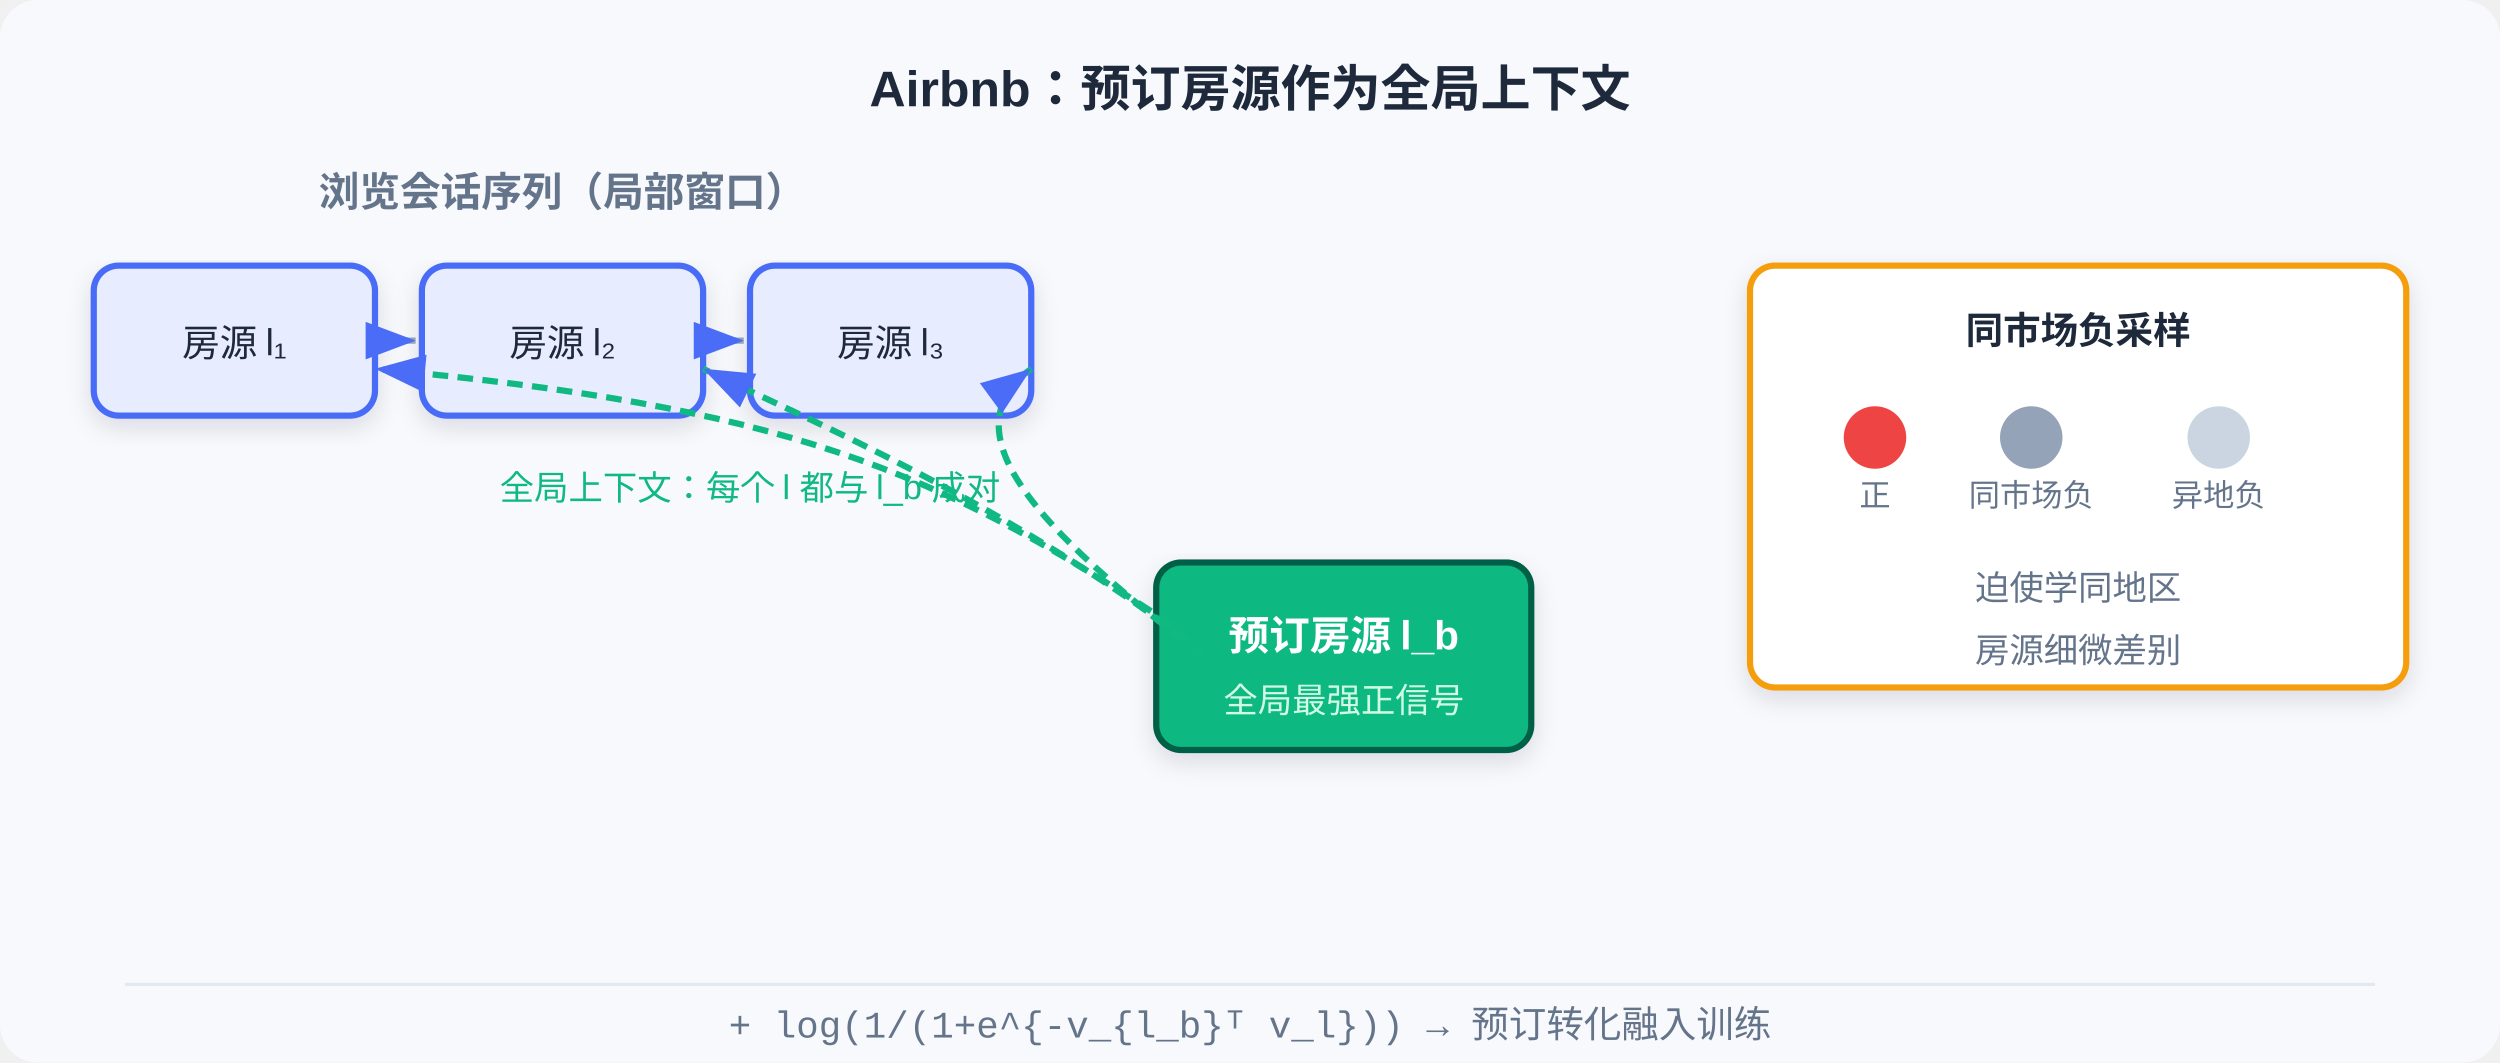
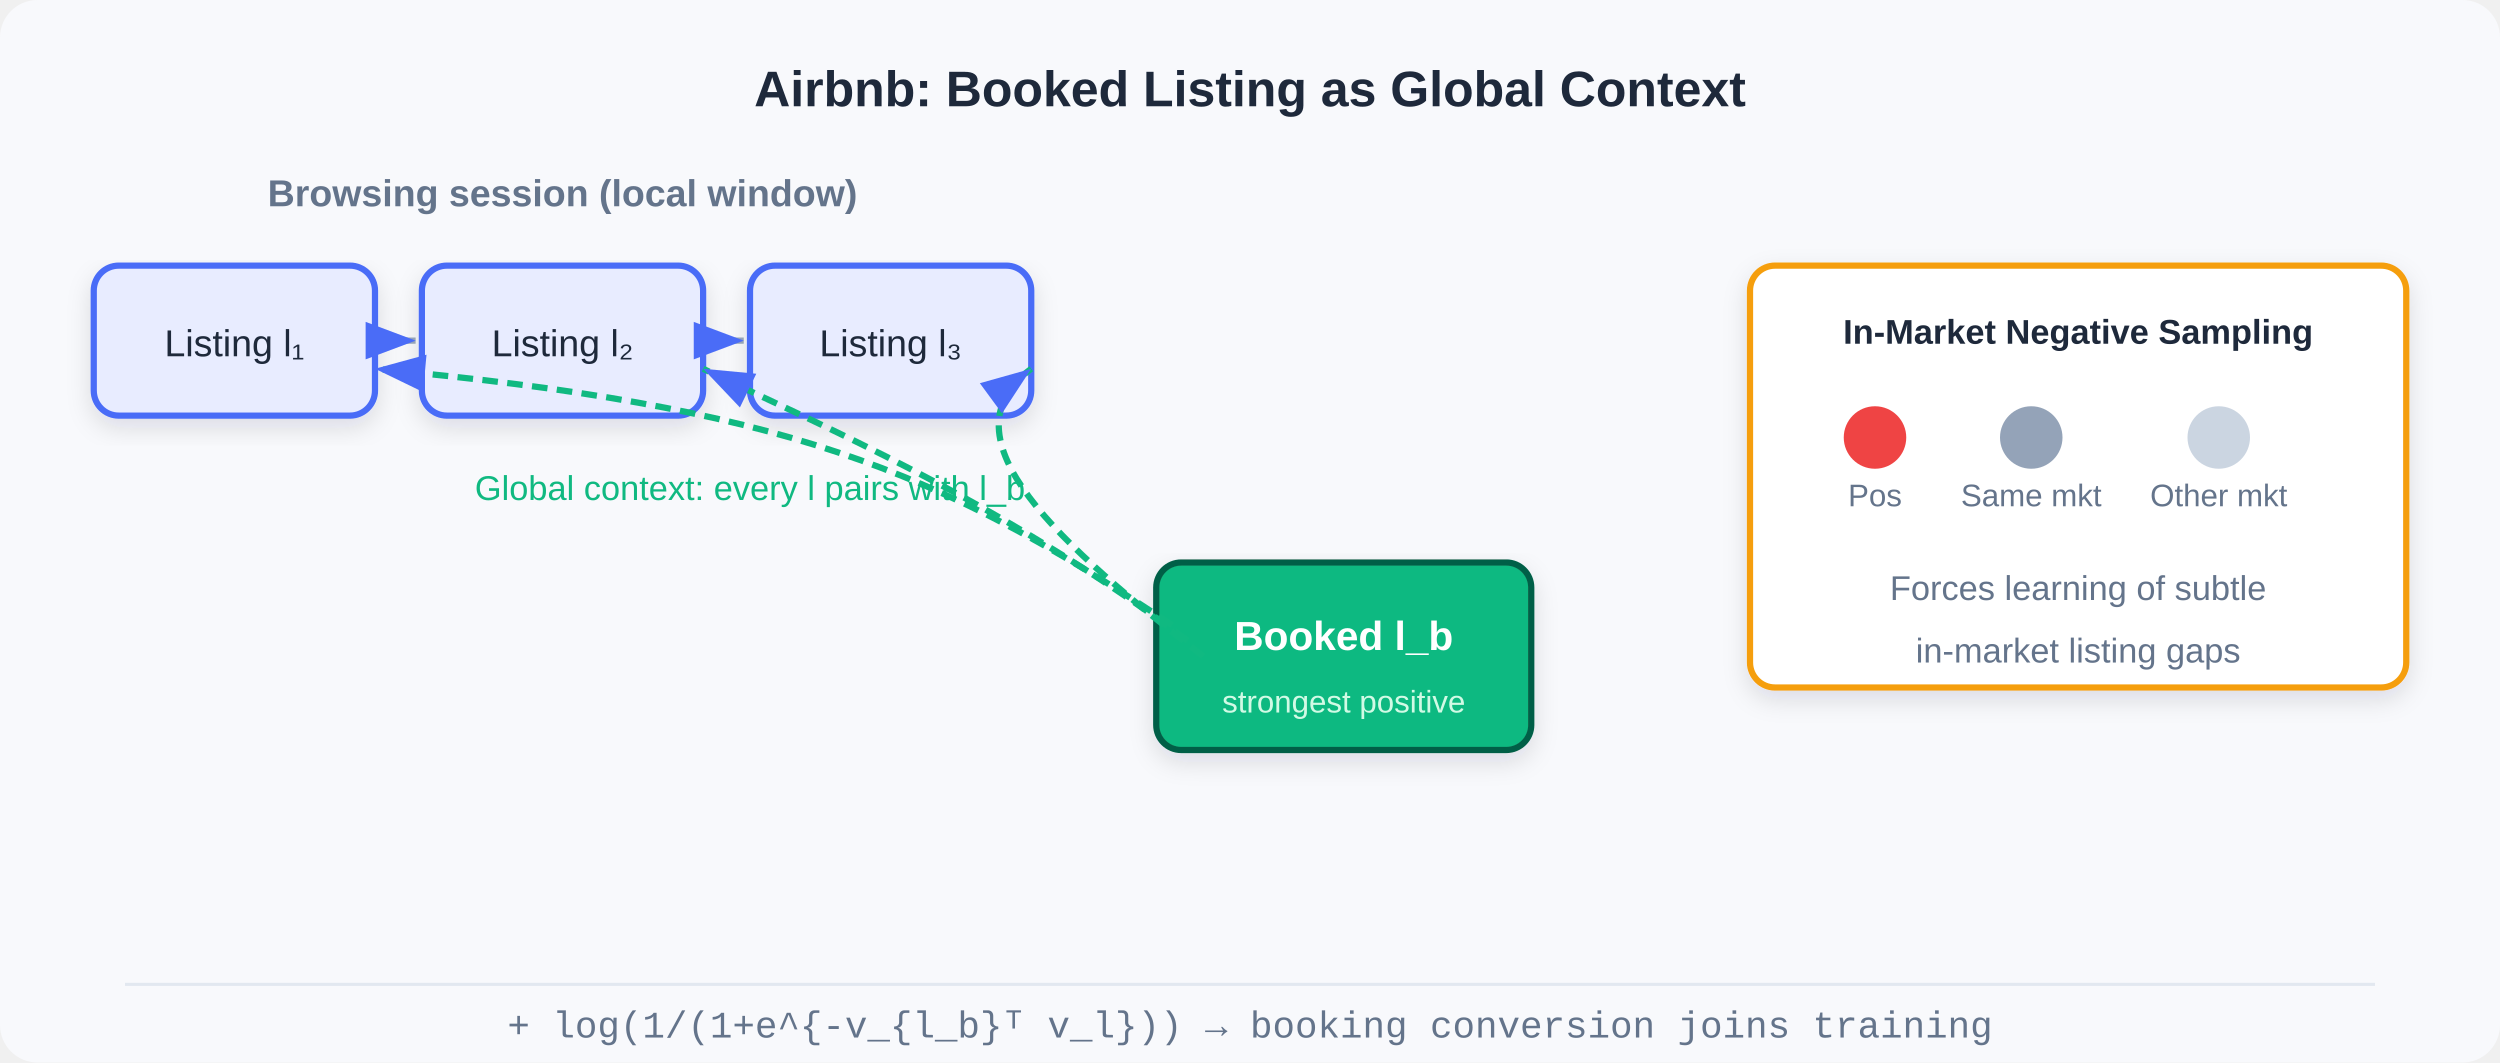
<svg xmlns="http://www.w3.org/2000/svg" width="800" height="340" viewBox="0 0 800 340">
  <defs>
    <marker id="arrow" markerWidth="10" markerHeight="10" refX="8" refY="3" orient="auto" markerUnits="strokeWidth">
      <path d="M0,0 L8,3 L0,6 Z" fill="#4A6CF7" />
    </marker>
    <filter id="shadow" x="-10%" y="-10%" width="120%" height="130%">
      <feDropShadow dx="0" dy="3" stdDeviation="4" flood-color="#1e293b" flood-opacity="0.12" />
    </filter>
  </defs>
  <rect x="0" y="0" width="800" height="340" fill="#f8f9fc" rx="12" />
-   <text x="400" y="34" text-anchor="middle" font-family="Arial" font-size="16" font-weight="bold" fill="#1e293b">Airbnb：预订房源作为全局上下文</text>
-   <text x="180" y="66" text-anchor="middle" font-family="Arial" font-size="13" font-weight="bold" fill="#64748b">浏览会话序列（局部窗口）</text>
+   <text x="400" y="34" text-anchor="middle" font-family="Arial" font-size="16" font-weight="bold" fill="#1e293b">Airbnb: Booked Listing as Global Context</text>
+   <text x="180" y="66" text-anchor="middle" font-family="Arial" font-size="12" font-weight="bold" fill="#64748b">Browsing session (local window)</text>
  <rect x="30" y="85" width="90" height="48" rx="8" fill="#e8ecff" stroke="#4A6CF7" stroke-width="2" filter="url(#shadow)" />
-   <text x="75" y="114" text-anchor="middle" font-family="Arial" font-size="12" fill="#1e293b">房源 l₁</text>
+   <text x="75" y="114" text-anchor="middle" font-family="Arial" font-size="12" fill="#1e293b">Listing l₁</text>
  <rect x="135" y="85" width="90" height="48" rx="8" fill="#e8ecff" stroke="#4A6CF7" stroke-width="2" filter="url(#shadow)" />
-   <text x="180" y="114" text-anchor="middle" font-family="Arial" font-size="12" fill="#1e293b">房源 l₂</text>
+   <text x="180" y="114" text-anchor="middle" font-family="Arial" font-size="12" fill="#1e293b">Listing l₂</text>
  <rect x="240" y="85" width="90" height="48" rx="8" fill="#e8ecff" stroke="#4A6CF7" stroke-width="2" filter="url(#shadow)" />
-   <text x="285" y="114" text-anchor="middle" font-family="Arial" font-size="12" fill="#1e293b">房源 l₃</text>
+   <text x="285" y="114" text-anchor="middle" font-family="Arial" font-size="12" fill="#1e293b">Listing l₃</text>
  <line x1="120" y1="109" x2="133" y2="109" stroke="#94a3b8" stroke-width="2" marker-end="url(#arrow)" />
  <line x1="225" y1="109" x2="238" y2="109" stroke="#94a3b8" stroke-width="2" marker-end="url(#arrow)" />
  <rect x="370" y="180" width="120" height="60" rx="8" fill="#10b981" stroke="#065f46" stroke-width="2" filter="url(#shadow)" />
-   <text x="430" y="208" text-anchor="middle" font-family="Arial" font-size="13" font-weight="bold" fill="#ffffff">预订房源 l_b</text>
-   <text x="430" y="228" text-anchor="middle" font-family="Arial" font-size="11" fill="#d1fae5">全局最强正信号</text>
+   <text x="430" y="208" text-anchor="middle" font-family="Arial" font-size="13" font-weight="bold" fill="#ffffff">Booked l_b</text>
+   <text x="430" y="228" text-anchor="middle" font-family="Arial" font-size="10" fill="#d1fae5">strongest positive</text>
  <path d="M375,200 C300,150 250,130 120,118" fill="none" stroke="#10b981" stroke-width="2" stroke-dasharray="5 3" marker-end="url(#arrow)" />
  <path d="M380,205 C320,160 260,135 225,118" fill="none" stroke="#10b981" stroke-width="2" stroke-dasharray="5 3" marker-end="url(#arrow)" />
  <path d="M385,210 C340,175 300,140 330,118" fill="none" stroke="#10b981" stroke-width="2" stroke-dasharray="5 3" marker-end="url(#arrow)" />
-   <text x="240" y="160" text-anchor="middle" font-family="Arial" font-size="11" fill="#10b981">全局上下文：每个 l 都与 l_b 成对</text>
+   <text x="240" y="160" text-anchor="middle" font-family="Arial" font-size="11" fill="#10b981">Global context: every l pairs with l_b</text>
  <rect x="560" y="85" width="210" height="135" rx="8" fill="#ffffff" stroke="#f59e0b" stroke-width="2" filter="url(#shadow)" />
-   <text x="665" y="110" text-anchor="middle" font-family="Arial" font-size="12" font-weight="bold" fill="#1e293b">同市场负采样</text>
+   <text x="665" y="110" text-anchor="middle" font-family="Arial" font-size="11" font-weight="bold" fill="#1e293b">In-Market Negative Sampling</text>
  <circle cx="600" cy="140" r="10" fill="#ef4444" />
-   <text x="600" y="162" text-anchor="middle" font-family="Arial" font-size="10" fill="#64748b">正</text>
+   <text x="600" y="162" text-anchor="middle" font-family="Arial" font-size="10" fill="#64748b">Pos</text>
  <circle cx="650" cy="140" r="10" fill="#94a3b8" />
-   <text x="650" y="162" text-anchor="middle" font-family="Arial" font-size="10" fill="#64748b">同市场负</text>
+   <text x="650" y="162" text-anchor="middle" font-family="Arial" font-size="10" fill="#64748b">Same mkt</text>
  <circle cx="710" cy="140" r="10" fill="#cbd5e1" />
-   <text x="710" y="162" text-anchor="middle" font-family="Arial" font-size="10" fill="#64748b">异地负</text>
-   <text x="665" y="192" text-anchor="middle" font-family="Arial" font-size="11" fill="#64748b">迫使学同地区</text>
-   <text x="665" y="212" text-anchor="middle" font-family="Arial" font-size="11" fill="#64748b">房源细微差别</text>
+   <text x="710" y="162" text-anchor="middle" font-family="Arial" font-size="10" fill="#64748b">Other mkt</text>
+   <text x="665" y="192" text-anchor="middle" font-family="Arial" font-size="11" fill="#64748b">Forces learning of subtle</text>
+   <text x="665" y="212" text-anchor="middle" font-family="Arial" font-size="11" fill="#64748b">in-market listing gaps</text>
  <line x1="40" y1="315" x2="760" y2="315" stroke="#e2e8f0" stroke-width="1" />
-   <text x="400" y="332" text-anchor="middle" font-family="Courier New" font-size="12" fill="#64748b">+ log(1/(1+e^{-v_{l_b}ᵀ v_l}))   →   预订转化融入训练</text>
+   <text x="400" y="332" text-anchor="middle" font-family="Courier New" font-size="12" fill="#64748b">+ log(1/(1+e^{-v_{l_b}ᵀ v_l}))   →   booking conversion joins training</text>
</svg>
